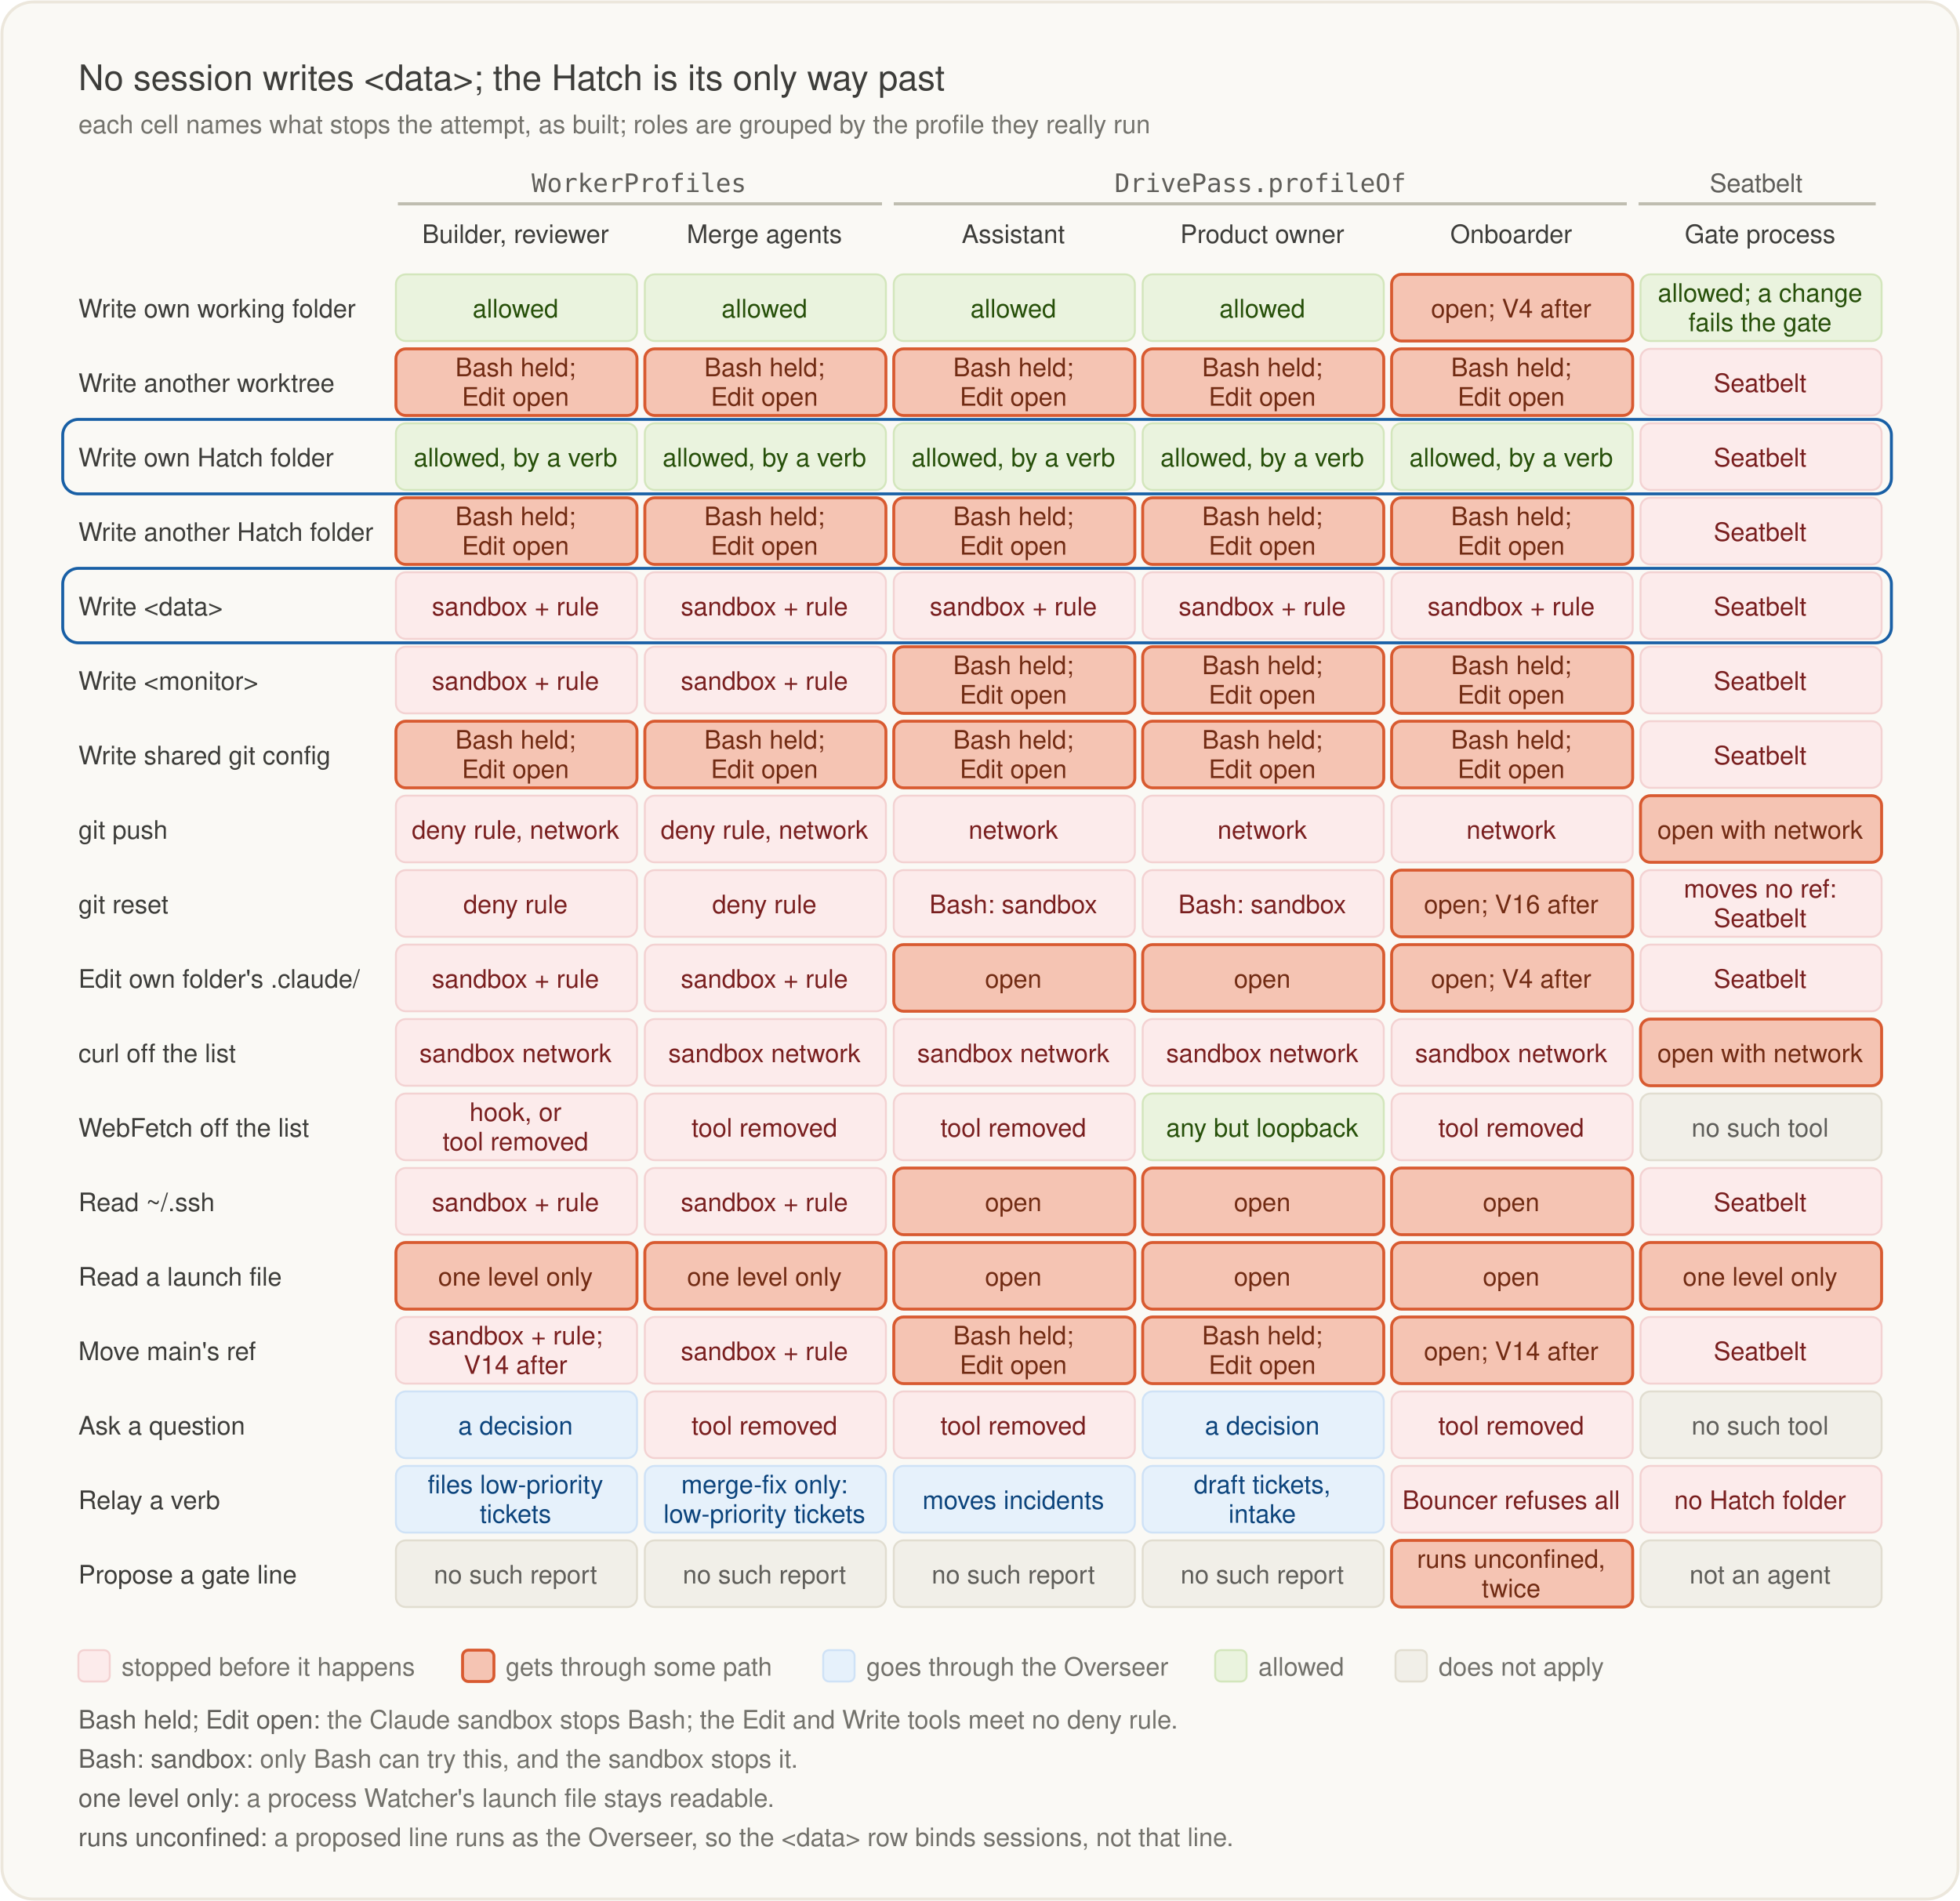
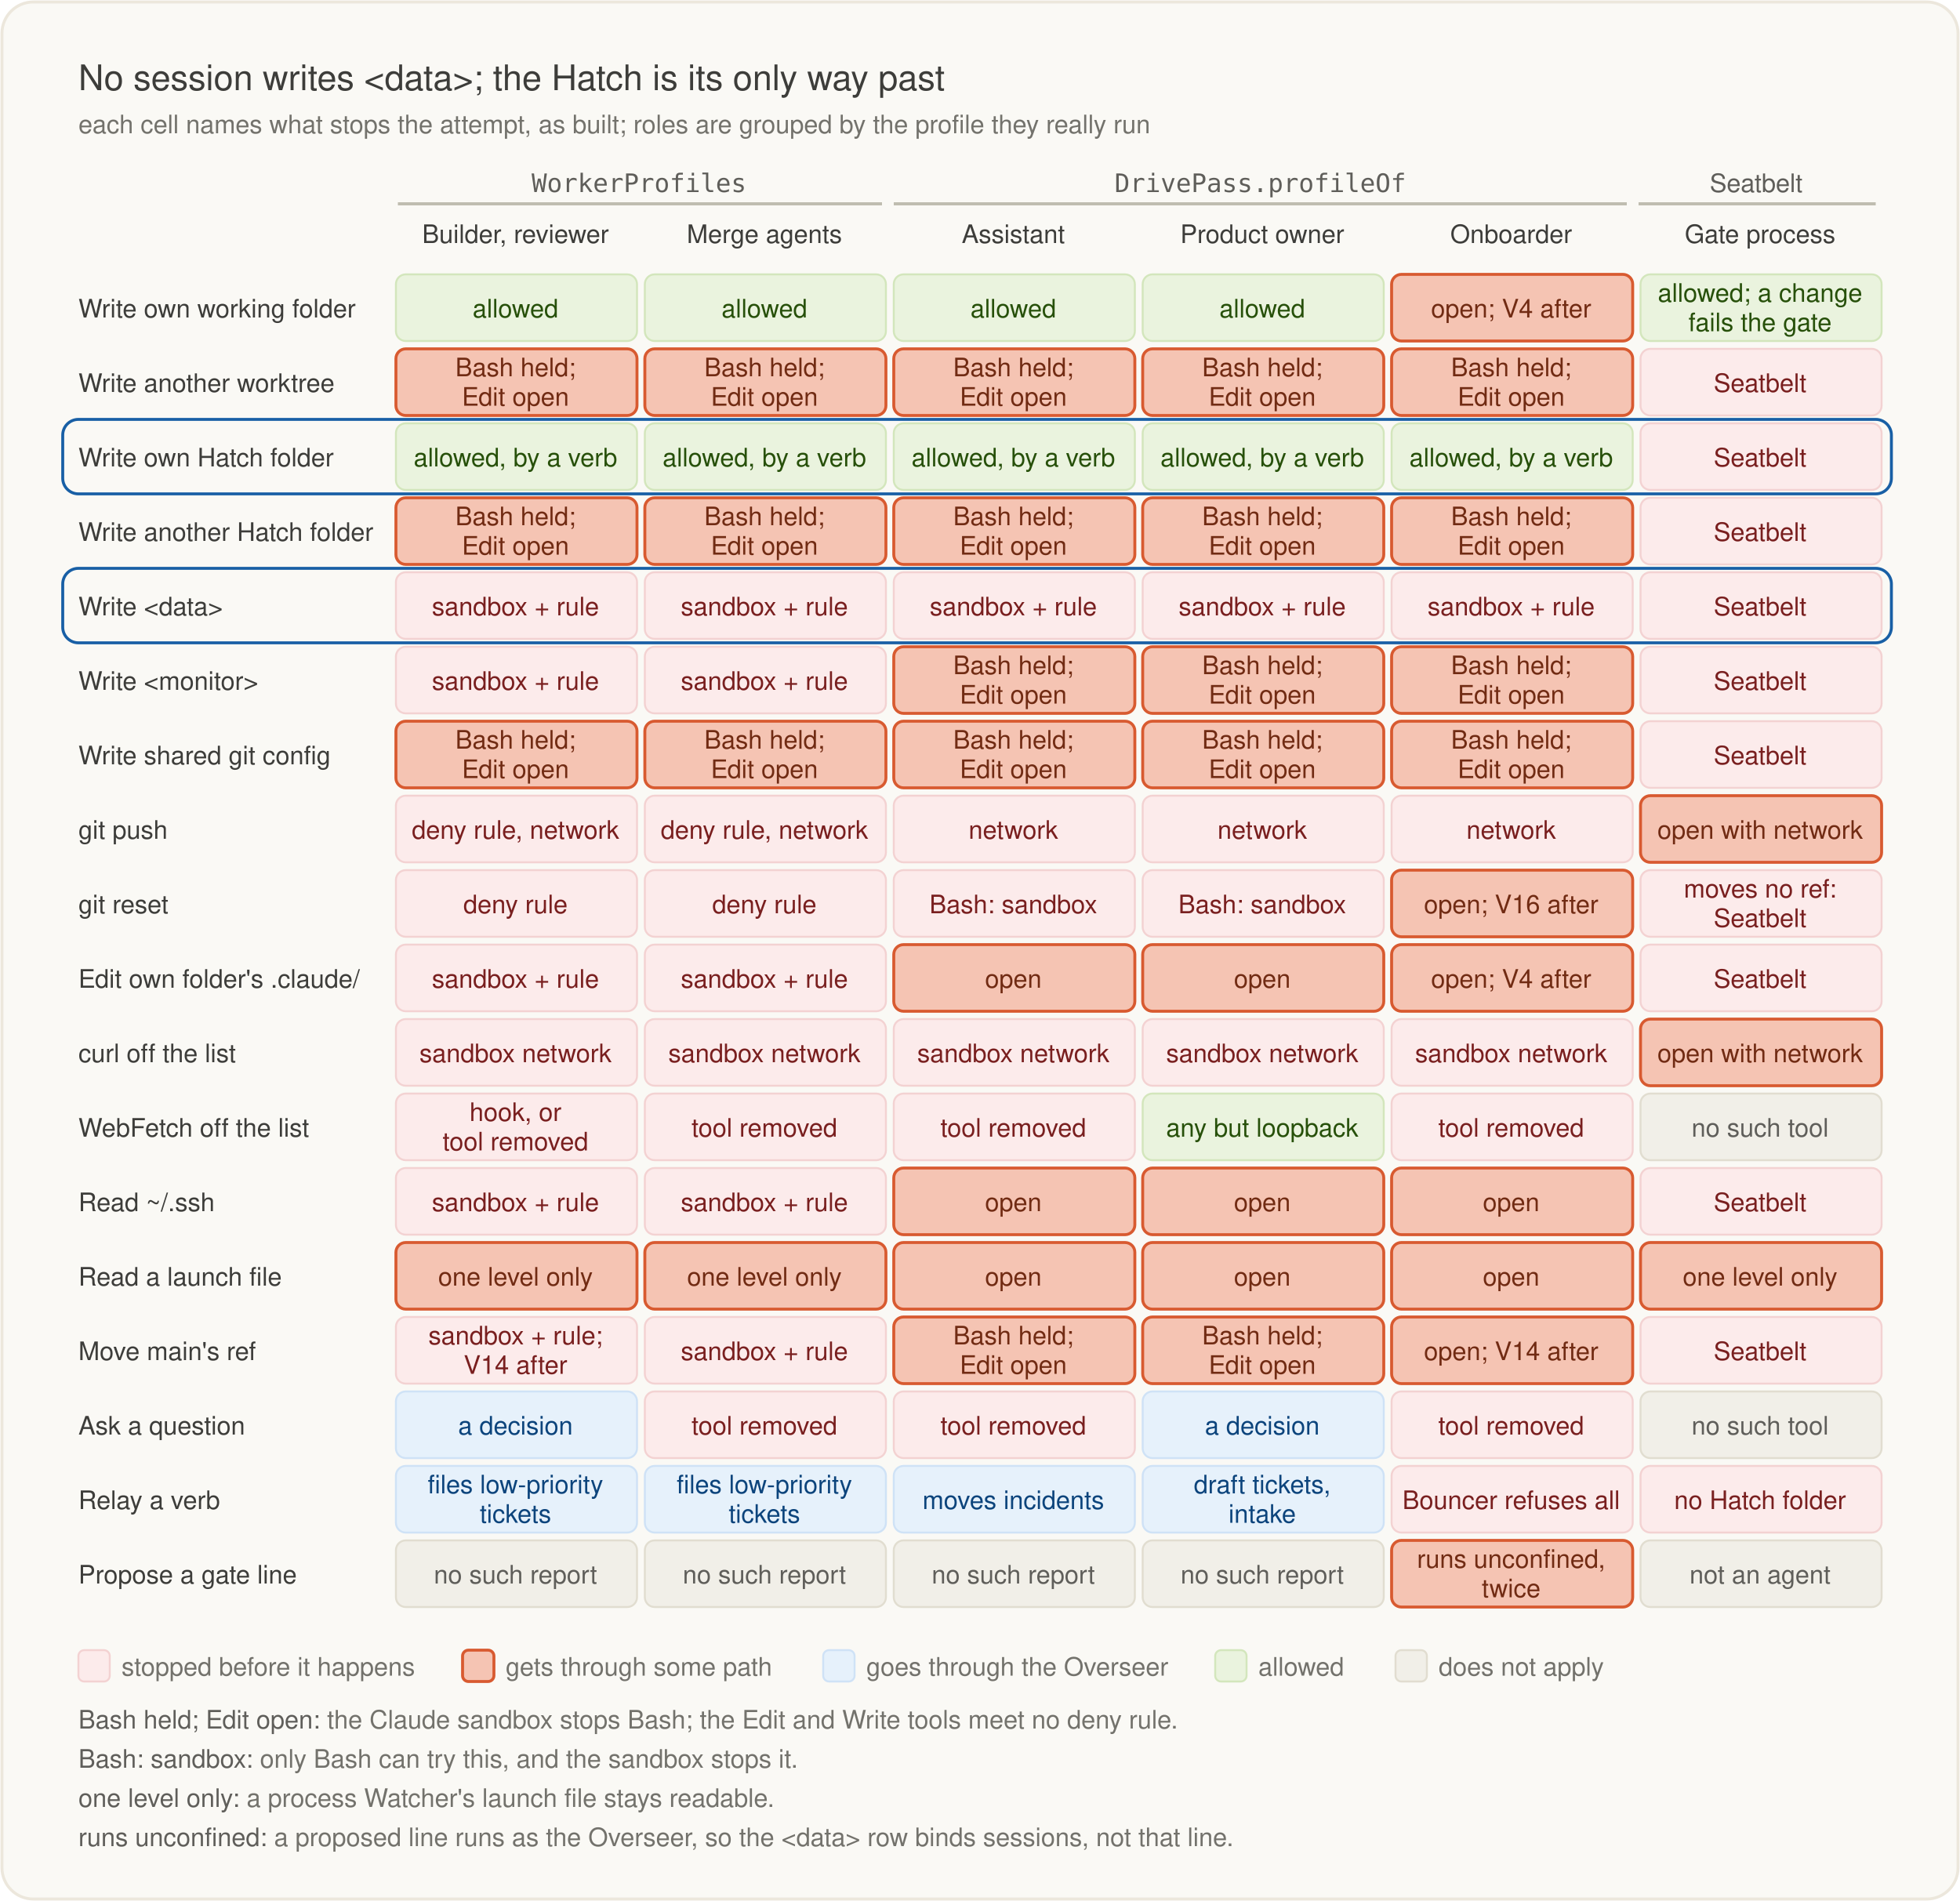
<svg xmlns="http://www.w3.org/2000/svg" width="1000" height="970" viewBox="0 0 1000 970" role="img" font-family="-apple-system,BlinkMacSystemFont,'Segoe UI',Helvetica,Arial,sans-serif">
  <rect x="1" y="1" width="998" height="968" rx="16" fill="#FAF9F5" stroke="#ECE7DC" stroke-width="1.5" />
  <text x="40" y="46" font-size="18" font-weight="500" fill="#3d3d3a">No session writes &lt;data&gt;; the Hatch is its only way past</text>
  <text x="40" y="68" font-size="13" fill="#73726c">each cell names what stops the attempt, as built; roles are grouped by the profile they really run</text>
  <path d="M203,104 L450,104" stroke="#bfbdb0" stroke-width="1.6" fill="none" />
  <text x="326" y="98" font-size="13" fill="#5F5E5A" text-anchor="middle" font-family="ui-monospace,Menlo,Consolas,monospace">WorkerProfiles</text>
  <path d="M456,104 L830,104" stroke="#bfbdb0" stroke-width="1.6" fill="none" />
  <text x="643" y="98" font-size="13" fill="#5F5E5A" text-anchor="middle" font-family="ui-monospace,Menlo,Consolas,monospace">DrivePass.profileOf</text>
  <path d="M836,104 L957,104" stroke="#bfbdb0" stroke-width="1.6" fill="none" />
  <text x="896" y="98" font-size="13" fill="#5F5E5A" text-anchor="middle">Seatbelt</text>
  <text x="263" y="124" font-size="13" font-weight="500" fill="#3d3d3a" text-anchor="middle">Builder, reviewer</text>
  <text x="390" y="124" font-size="13" font-weight="500" fill="#3d3d3a" text-anchor="middle">Merge agents</text>
  <text x="517" y="124" font-size="13" font-weight="500" fill="#3d3d3a" text-anchor="middle">Assistant</text>
  <text x="644" y="124" font-size="13" font-weight="500" fill="#3d3d3a" text-anchor="middle">Product owner</text>
  <text x="771" y="124" font-size="13" font-weight="500" fill="#3d3d3a" text-anchor="middle">Onboarder</text>
  <text x="898" y="124" font-size="13" font-weight="500" fill="#3d3d3a" text-anchor="middle">Gate process</text>
  <text x="40" y="162" font-size="13" font-weight="500" fill="#3d3d3a">Write own working folder</text>
  <rect x="202" y="140" width="123" height="34" rx="5" fill="#EAF3DE" stroke="#D3E6BC" stroke-width="1" />
  <text x="263" y="162" font-size="13" fill="#27500A" text-anchor="middle">allowed</text>
  <rect x="329" y="140" width="123" height="34" rx="5" fill="#EAF3DE" stroke="#D3E6BC" stroke-width="1" />
  <text x="390" y="162" font-size="13" fill="#27500A" text-anchor="middle">allowed</text>
  <rect x="456" y="140" width="123" height="34" rx="5" fill="#EAF3DE" stroke="#D3E6BC" stroke-width="1" />
  <text x="517" y="162" font-size="13" fill="#27500A" text-anchor="middle">allowed</text>
  <rect x="583" y="140" width="123" height="34" rx="5" fill="#EAF3DE" stroke="#D3E6BC" stroke-width="1" />
  <text x="644" y="162" font-size="13" fill="#27500A" text-anchor="middle">allowed</text>
  <rect x="710" y="140" width="123" height="34" rx="5" fill="#F5C4B3" stroke="#D85A30" stroke-width="1.5" />
  <text x="771" y="162" font-size="13" fill="#712B13" text-anchor="middle">open; V4 after</text>
  <rect x="837" y="140" width="123" height="34" rx="5" fill="#EAF3DE" stroke="#D3E6BC" stroke-width="1" />
  <text x="898" y="154" font-size="13" fill="#27500A" text-anchor="middle">allowed; a change</text>
  <text x="898" y="169" font-size="13" fill="#27500A" text-anchor="middle">fails the gate</text>
  <text x="40" y="200" font-size="13" font-weight="500" fill="#3d3d3a">Write another worktree</text>
  <rect x="202" y="178" width="123" height="34" rx="5" fill="#F5C4B3" stroke="#D85A30" stroke-width="1.5" />
  <text x="263" y="192" font-size="13" fill="#712B13" text-anchor="middle">Bash held;</text>
  <text x="263" y="207" font-size="13" fill="#712B13" text-anchor="middle">Edit open</text>
  <rect x="329" y="178" width="123" height="34" rx="5" fill="#F5C4B3" stroke="#D85A30" stroke-width="1.5" />
  <text x="390" y="192" font-size="13" fill="#712B13" text-anchor="middle">Bash held;</text>
  <text x="390" y="207" font-size="13" fill="#712B13" text-anchor="middle">Edit open</text>
  <rect x="456" y="178" width="123" height="34" rx="5" fill="#F5C4B3" stroke="#D85A30" stroke-width="1.5" />
  <text x="517" y="192" font-size="13" fill="#712B13" text-anchor="middle">Bash held;</text>
  <text x="517" y="207" font-size="13" fill="#712B13" text-anchor="middle">Edit open</text>
  <rect x="583" y="178" width="123" height="34" rx="5" fill="#F5C4B3" stroke="#D85A30" stroke-width="1.5" />
  <text x="644" y="192" font-size="13" fill="#712B13" text-anchor="middle">Bash held;</text>
  <text x="644" y="207" font-size="13" fill="#712B13" text-anchor="middle">Edit open</text>
  <rect x="710" y="178" width="123" height="34" rx="5" fill="#F5C4B3" stroke="#D85A30" stroke-width="1.5" />
  <text x="771" y="192" font-size="13" fill="#712B13" text-anchor="middle">Bash held;</text>
  <text x="771" y="207" font-size="13" fill="#712B13" text-anchor="middle">Edit open</text>
  <rect x="837" y="178" width="123" height="34" rx="5" fill="#FCEBEB" stroke="#F3D2D2" stroke-width="1" />
  <text x="898" y="200" font-size="13" fill="#791F1F" text-anchor="middle">Seatbelt</text>
  <text x="40" y="238" font-size="13" font-weight="500" fill="#3d3d3a">Write own Hatch folder</text>
  <rect x="202" y="216" width="123" height="34" rx="5" fill="#EAF3DE" stroke="#D3E6BC" stroke-width="1" />
  <text x="263" y="238" font-size="13" fill="#27500A" text-anchor="middle">allowed, by a verb</text>
  <rect x="329" y="216" width="123" height="34" rx="5" fill="#EAF3DE" stroke="#D3E6BC" stroke-width="1" />
  <text x="390" y="238" font-size="13" fill="#27500A" text-anchor="middle">allowed, by a verb</text>
  <rect x="456" y="216" width="123" height="34" rx="5" fill="#EAF3DE" stroke="#D3E6BC" stroke-width="1" />
  <text x="517" y="238" font-size="13" fill="#27500A" text-anchor="middle">allowed, by a verb</text>
  <rect x="583" y="216" width="123" height="34" rx="5" fill="#EAF3DE" stroke="#D3E6BC" stroke-width="1" />
  <text x="644" y="238" font-size="13" fill="#27500A" text-anchor="middle">allowed, by a verb</text>
  <rect x="710" y="216" width="123" height="34" rx="5" fill="#EAF3DE" stroke="#D3E6BC" stroke-width="1" />
  <text x="771" y="238" font-size="13" fill="#27500A" text-anchor="middle">allowed, by a verb</text>
  <rect x="837" y="216" width="123" height="34" rx="5" fill="#FCEBEB" stroke="#F3D2D2" stroke-width="1" />
  <text x="898" y="238" font-size="13" fill="#791F1F" text-anchor="middle">Seatbelt</text>
  <text x="40" y="276" font-size="13" font-weight="500" fill="#3d3d3a">Write another Hatch folder</text>
  <rect x="202" y="254" width="123" height="34" rx="5" fill="#F5C4B3" stroke="#D85A30" stroke-width="1.5" />
  <text x="263" y="268" font-size="13" fill="#712B13" text-anchor="middle">Bash held;</text>
  <text x="263" y="283" font-size="13" fill="#712B13" text-anchor="middle">Edit open</text>
  <rect x="329" y="254" width="123" height="34" rx="5" fill="#F5C4B3" stroke="#D85A30" stroke-width="1.5" />
  <text x="390" y="268" font-size="13" fill="#712B13" text-anchor="middle">Bash held;</text>
  <text x="390" y="283" font-size="13" fill="#712B13" text-anchor="middle">Edit open</text>
  <rect x="456" y="254" width="123" height="34" rx="5" fill="#F5C4B3" stroke="#D85A30" stroke-width="1.5" />
  <text x="517" y="268" font-size="13" fill="#712B13" text-anchor="middle">Bash held;</text>
  <text x="517" y="283" font-size="13" fill="#712B13" text-anchor="middle">Edit open</text>
  <rect x="583" y="254" width="123" height="34" rx="5" fill="#F5C4B3" stroke="#D85A30" stroke-width="1.5" />
  <text x="644" y="268" font-size="13" fill="#712B13" text-anchor="middle">Bash held;</text>
  <text x="644" y="283" font-size="13" fill="#712B13" text-anchor="middle">Edit open</text>
  <rect x="710" y="254" width="123" height="34" rx="5" fill="#F5C4B3" stroke="#D85A30" stroke-width="1.5" />
  <text x="771" y="268" font-size="13" fill="#712B13" text-anchor="middle">Bash held;</text>
  <text x="771" y="283" font-size="13" fill="#712B13" text-anchor="middle">Edit open</text>
  <rect x="837" y="254" width="123" height="34" rx="5" fill="#FCEBEB" stroke="#F3D2D2" stroke-width="1" />
  <text x="898" y="276" font-size="13" fill="#791F1F" text-anchor="middle">Seatbelt</text>
  <text x="40" y="314" font-size="13" font-weight="500" fill="#3d3d3a">Write &lt;data&gt;</text>
  <rect x="202" y="292" width="123" height="34" rx="5" fill="#FCEBEB" stroke="#F3D2D2" stroke-width="1" />
  <text x="263" y="314" font-size="13" fill="#791F1F" text-anchor="middle">sandbox + rule</text>
  <rect x="329" y="292" width="123" height="34" rx="5" fill="#FCEBEB" stroke="#F3D2D2" stroke-width="1" />
  <text x="390" y="314" font-size="13" fill="#791F1F" text-anchor="middle">sandbox + rule</text>
  <rect x="456" y="292" width="123" height="34" rx="5" fill="#FCEBEB" stroke="#F3D2D2" stroke-width="1" />
  <text x="517" y="314" font-size="13" fill="#791F1F" text-anchor="middle">sandbox + rule</text>
  <rect x="583" y="292" width="123" height="34" rx="5" fill="#FCEBEB" stroke="#F3D2D2" stroke-width="1" />
  <text x="644" y="314" font-size="13" fill="#791F1F" text-anchor="middle">sandbox + rule</text>
  <rect x="710" y="292" width="123" height="34" rx="5" fill="#FCEBEB" stroke="#F3D2D2" stroke-width="1" />
  <text x="771" y="314" font-size="13" fill="#791F1F" text-anchor="middle">sandbox + rule</text>
  <rect x="837" y="292" width="123" height="34" rx="5" fill="#FCEBEB" stroke="#F3D2D2" stroke-width="1" />
  <text x="898" y="314" font-size="13" fill="#791F1F" text-anchor="middle">Seatbelt</text>
  <text x="40" y="352" font-size="13" font-weight="500" fill="#3d3d3a">Write &lt;monitor&gt;</text>
  <rect x="202" y="330" width="123" height="34" rx="5" fill="#FCEBEB" stroke="#F3D2D2" stroke-width="1" />
  <text x="263" y="352" font-size="13" fill="#791F1F" text-anchor="middle">sandbox + rule</text>
  <rect x="329" y="330" width="123" height="34" rx="5" fill="#FCEBEB" stroke="#F3D2D2" stroke-width="1" />
  <text x="390" y="352" font-size="13" fill="#791F1F" text-anchor="middle">sandbox + rule</text>
  <rect x="456" y="330" width="123" height="34" rx="5" fill="#F5C4B3" stroke="#D85A30" stroke-width="1.5" />
  <text x="517" y="344" font-size="13" fill="#712B13" text-anchor="middle">Bash held;</text>
  <text x="517" y="359" font-size="13" fill="#712B13" text-anchor="middle">Edit open</text>
  <rect x="583" y="330" width="123" height="34" rx="5" fill="#F5C4B3" stroke="#D85A30" stroke-width="1.5" />
  <text x="644" y="344" font-size="13" fill="#712B13" text-anchor="middle">Bash held;</text>
  <text x="644" y="359" font-size="13" fill="#712B13" text-anchor="middle">Edit open</text>
  <rect x="710" y="330" width="123" height="34" rx="5" fill="#F5C4B3" stroke="#D85A30" stroke-width="1.5" />
  <text x="771" y="344" font-size="13" fill="#712B13" text-anchor="middle">Bash held;</text>
  <text x="771" y="359" font-size="13" fill="#712B13" text-anchor="middle">Edit open</text>
  <rect x="837" y="330" width="123" height="34" rx="5" fill="#FCEBEB" stroke="#F3D2D2" stroke-width="1" />
  <text x="898" y="352" font-size="13" fill="#791F1F" text-anchor="middle">Seatbelt</text>
  <text x="40" y="390" font-size="13" font-weight="500" fill="#3d3d3a">Write shared git config</text>
  <rect x="202" y="368" width="123" height="34" rx="5" fill="#F5C4B3" stroke="#D85A30" stroke-width="1.5" />
  <text x="263" y="382" font-size="13" fill="#712B13" text-anchor="middle">Bash held;</text>
  <text x="263" y="397" font-size="13" fill="#712B13" text-anchor="middle">Edit open</text>
  <rect x="329" y="368" width="123" height="34" rx="5" fill="#F5C4B3" stroke="#D85A30" stroke-width="1.5" />
  <text x="390" y="382" font-size="13" fill="#712B13" text-anchor="middle">Bash held;</text>
  <text x="390" y="397" font-size="13" fill="#712B13" text-anchor="middle">Edit open</text>
  <rect x="456" y="368" width="123" height="34" rx="5" fill="#F5C4B3" stroke="#D85A30" stroke-width="1.5" />
  <text x="517" y="382" font-size="13" fill="#712B13" text-anchor="middle">Bash held;</text>
  <text x="517" y="397" font-size="13" fill="#712B13" text-anchor="middle">Edit open</text>
  <rect x="583" y="368" width="123" height="34" rx="5" fill="#F5C4B3" stroke="#D85A30" stroke-width="1.5" />
  <text x="644" y="382" font-size="13" fill="#712B13" text-anchor="middle">Bash held;</text>
  <text x="644" y="397" font-size="13" fill="#712B13" text-anchor="middle">Edit open</text>
  <rect x="710" y="368" width="123" height="34" rx="5" fill="#F5C4B3" stroke="#D85A30" stroke-width="1.5" />
  <text x="771" y="382" font-size="13" fill="#712B13" text-anchor="middle">Bash held;</text>
  <text x="771" y="397" font-size="13" fill="#712B13" text-anchor="middle">Edit open</text>
  <rect x="837" y="368" width="123" height="34" rx="5" fill="#FCEBEB" stroke="#F3D2D2" stroke-width="1" />
  <text x="898" y="390" font-size="13" fill="#791F1F" text-anchor="middle">Seatbelt</text>
  <text x="40" y="428" font-size="13" font-weight="500" fill="#3d3d3a">git push</text>
  <rect x="202" y="406" width="123" height="34" rx="5" fill="#FCEBEB" stroke="#F3D2D2" stroke-width="1" />
  <text x="263" y="428" font-size="13" fill="#791F1F" text-anchor="middle">deny rule, network</text>
  <rect x="329" y="406" width="123" height="34" rx="5" fill="#FCEBEB" stroke="#F3D2D2" stroke-width="1" />
  <text x="390" y="428" font-size="13" fill="#791F1F" text-anchor="middle">deny rule, network</text>
  <rect x="456" y="406" width="123" height="34" rx="5" fill="#FCEBEB" stroke="#F3D2D2" stroke-width="1" />
  <text x="517" y="428" font-size="13" fill="#791F1F" text-anchor="middle">network</text>
  <rect x="583" y="406" width="123" height="34" rx="5" fill="#FCEBEB" stroke="#F3D2D2" stroke-width="1" />
  <text x="644" y="428" font-size="13" fill="#791F1F" text-anchor="middle">network</text>
  <rect x="710" y="406" width="123" height="34" rx="5" fill="#FCEBEB" stroke="#F3D2D2" stroke-width="1" />
  <text x="771" y="428" font-size="13" fill="#791F1F" text-anchor="middle">network</text>
  <rect x="837" y="406" width="123" height="34" rx="5" fill="#F5C4B3" stroke="#D85A30" stroke-width="1.5" />
  <text x="898" y="428" font-size="13" fill="#712B13" text-anchor="middle">open with network</text>
  <text x="40" y="466" font-size="13" font-weight="500" fill="#3d3d3a">git reset</text>
  <rect x="202" y="444" width="123" height="34" rx="5" fill="#FCEBEB" stroke="#F3D2D2" stroke-width="1" />
  <text x="263" y="466" font-size="13" fill="#791F1F" text-anchor="middle">deny rule</text>
  <rect x="329" y="444" width="123" height="34" rx="5" fill="#FCEBEB" stroke="#F3D2D2" stroke-width="1" />
  <text x="390" y="466" font-size="13" fill="#791F1F" text-anchor="middle">deny rule</text>
  <rect x="456" y="444" width="123" height="34" rx="5" fill="#FCEBEB" stroke="#F3D2D2" stroke-width="1" />
  <text x="517" y="466" font-size="13" fill="#791F1F" text-anchor="middle">Bash: sandbox</text>
  <rect x="583" y="444" width="123" height="34" rx="5" fill="#FCEBEB" stroke="#F3D2D2" stroke-width="1" />
  <text x="644" y="466" font-size="13" fill="#791F1F" text-anchor="middle">Bash: sandbox</text>
  <rect x="710" y="444" width="123" height="34" rx="5" fill="#F5C4B3" stroke="#D85A30" stroke-width="1.5" />
  <text x="771" y="466" font-size="13" fill="#712B13" text-anchor="middle">open; V16 after</text>
  <rect x="837" y="444" width="123" height="34" rx="5" fill="#FCEBEB" stroke="#F3D2D2" stroke-width="1" />
  <text x="898" y="458" font-size="13" fill="#791F1F" text-anchor="middle">moves no ref:</text>
  <text x="898" y="473" font-size="13" fill="#791F1F" text-anchor="middle">Seatbelt</text>
  <text x="40" y="504" font-size="13" font-weight="500" fill="#3d3d3a">Edit own folder's .claude/</text>
  <rect x="202" y="482" width="123" height="34" rx="5" fill="#FCEBEB" stroke="#F3D2D2" stroke-width="1" />
  <text x="263" y="504" font-size="13" fill="#791F1F" text-anchor="middle">sandbox + rule</text>
  <rect x="329" y="482" width="123" height="34" rx="5" fill="#FCEBEB" stroke="#F3D2D2" stroke-width="1" />
  <text x="390" y="504" font-size="13" fill="#791F1F" text-anchor="middle">sandbox + rule</text>
  <rect x="456" y="482" width="123" height="34" rx="5" fill="#F5C4B3" stroke="#D85A30" stroke-width="1.5" />
  <text x="517" y="504" font-size="13" fill="#712B13" text-anchor="middle">open</text>
  <rect x="583" y="482" width="123" height="34" rx="5" fill="#F5C4B3" stroke="#D85A30" stroke-width="1.5" />
  <text x="644" y="504" font-size="13" fill="#712B13" text-anchor="middle">open</text>
  <rect x="710" y="482" width="123" height="34" rx="5" fill="#F5C4B3" stroke="#D85A30" stroke-width="1.5" />
  <text x="771" y="504" font-size="13" fill="#712B13" text-anchor="middle">open; V4 after</text>
  <rect x="837" y="482" width="123" height="34" rx="5" fill="#FCEBEB" stroke="#F3D2D2" stroke-width="1" />
  <text x="898" y="504" font-size="13" fill="#791F1F" text-anchor="middle">Seatbelt</text>
  <text x="40" y="542" font-size="13" font-weight="500" fill="#3d3d3a">curl off the list</text>
  <rect x="202" y="520" width="123" height="34" rx="5" fill="#FCEBEB" stroke="#F3D2D2" stroke-width="1" />
  <text x="263" y="542" font-size="13" fill="#791F1F" text-anchor="middle">sandbox network</text>
  <rect x="329" y="520" width="123" height="34" rx="5" fill="#FCEBEB" stroke="#F3D2D2" stroke-width="1" />
  <text x="390" y="542" font-size="13" fill="#791F1F" text-anchor="middle">sandbox network</text>
  <rect x="456" y="520" width="123" height="34" rx="5" fill="#FCEBEB" stroke="#F3D2D2" stroke-width="1" />
  <text x="517" y="542" font-size="13" fill="#791F1F" text-anchor="middle">sandbox network</text>
  <rect x="583" y="520" width="123" height="34" rx="5" fill="#FCEBEB" stroke="#F3D2D2" stroke-width="1" />
  <text x="644" y="542" font-size="13" fill="#791F1F" text-anchor="middle">sandbox network</text>
  <rect x="710" y="520" width="123" height="34" rx="5" fill="#FCEBEB" stroke="#F3D2D2" stroke-width="1" />
  <text x="771" y="542" font-size="13" fill="#791F1F" text-anchor="middle">sandbox network</text>
  <rect x="837" y="520" width="123" height="34" rx="5" fill="#F5C4B3" stroke="#D85A30" stroke-width="1.5" />
  <text x="898" y="542" font-size="13" fill="#712B13" text-anchor="middle">open with network</text>
  <text x="40" y="580" font-size="13" font-weight="500" fill="#3d3d3a">WebFetch off the list</text>
  <rect x="202" y="558" width="123" height="34" rx="5" fill="#FCEBEB" stroke="#F3D2D2" stroke-width="1" />
  <text x="263" y="572" font-size="13" fill="#791F1F" text-anchor="middle">hook, or</text>
  <text x="263" y="587" font-size="13" fill="#791F1F" text-anchor="middle">tool removed</text>
  <rect x="329" y="558" width="123" height="34" rx="5" fill="#FCEBEB" stroke="#F3D2D2" stroke-width="1" />
  <text x="390" y="580" font-size="13" fill="#791F1F" text-anchor="middle">tool removed</text>
  <rect x="456" y="558" width="123" height="34" rx="5" fill="#FCEBEB" stroke="#F3D2D2" stroke-width="1" />
  <text x="517" y="580" font-size="13" fill="#791F1F" text-anchor="middle">tool removed</text>
  <rect x="583" y="558" width="123" height="34" rx="5" fill="#EAF3DE" stroke="#D3E6BC" stroke-width="1" />
  <text x="644" y="580" font-size="13" fill="#27500A" text-anchor="middle">any but loopback</text>
  <rect x="710" y="558" width="123" height="34" rx="5" fill="#FCEBEB" stroke="#F3D2D2" stroke-width="1" />
  <text x="771" y="580" font-size="13" fill="#791F1F" text-anchor="middle">tool removed</text>
  <rect x="837" y="558" width="123" height="34" rx="5" fill="#F1EFE8" stroke="#E1DDD0" stroke-width="1" />
  <text x="898" y="580" font-size="13" fill="#5F5E5A" text-anchor="middle">no such tool</text>
  <text x="40" y="618" font-size="13" font-weight="500" fill="#3d3d3a">Read ~/.ssh</text>
  <rect x="202" y="596" width="123" height="34" rx="5" fill="#FCEBEB" stroke="#F3D2D2" stroke-width="1" />
  <text x="263" y="618" font-size="13" fill="#791F1F" text-anchor="middle">sandbox + rule</text>
  <rect x="329" y="596" width="123" height="34" rx="5" fill="#FCEBEB" stroke="#F3D2D2" stroke-width="1" />
  <text x="390" y="618" font-size="13" fill="#791F1F" text-anchor="middle">sandbox + rule</text>
  <rect x="456" y="596" width="123" height="34" rx="5" fill="#F5C4B3" stroke="#D85A30" stroke-width="1.5" />
  <text x="517" y="618" font-size="13" fill="#712B13" text-anchor="middle">open</text>
  <rect x="583" y="596" width="123" height="34" rx="5" fill="#F5C4B3" stroke="#D85A30" stroke-width="1.5" />
  <text x="644" y="618" font-size="13" fill="#712B13" text-anchor="middle">open</text>
  <rect x="710" y="596" width="123" height="34" rx="5" fill="#F5C4B3" stroke="#D85A30" stroke-width="1.5" />
  <text x="771" y="618" font-size="13" fill="#712B13" text-anchor="middle">open</text>
  <rect x="837" y="596" width="123" height="34" rx="5" fill="#FCEBEB" stroke="#F3D2D2" stroke-width="1" />
  <text x="898" y="618" font-size="13" fill="#791F1F" text-anchor="middle">Seatbelt</text>
  <text x="40" y="656" font-size="13" font-weight="500" fill="#3d3d3a">Read a launch file</text>
  <rect x="202" y="634" width="123" height="34" rx="5" fill="#F5C4B3" stroke="#D85A30" stroke-width="1.5" />
  <text x="263" y="656" font-size="13" fill="#712B13" text-anchor="middle">one level only</text>
  <rect x="329" y="634" width="123" height="34" rx="5" fill="#F5C4B3" stroke="#D85A30" stroke-width="1.5" />
  <text x="390" y="656" font-size="13" fill="#712B13" text-anchor="middle">one level only</text>
  <rect x="456" y="634" width="123" height="34" rx="5" fill="#F5C4B3" stroke="#D85A30" stroke-width="1.5" />
  <text x="517" y="656" font-size="13" fill="#712B13" text-anchor="middle">open</text>
  <rect x="583" y="634" width="123" height="34" rx="5" fill="#F5C4B3" stroke="#D85A30" stroke-width="1.5" />
  <text x="644" y="656" font-size="13" fill="#712B13" text-anchor="middle">open</text>
  <rect x="710" y="634" width="123" height="34" rx="5" fill="#F5C4B3" stroke="#D85A30" stroke-width="1.5" />
  <text x="771" y="656" font-size="13" fill="#712B13" text-anchor="middle">open</text>
  <rect x="837" y="634" width="123" height="34" rx="5" fill="#F5C4B3" stroke="#D85A30" stroke-width="1.5" />
  <text x="898" y="656" font-size="13" fill="#712B13" text-anchor="middle">one level only</text>
  <text x="40" y="694" font-size="13" font-weight="500" fill="#3d3d3a">Move main's ref</text>
  <rect x="202" y="672" width="123" height="34" rx="5" fill="#FCEBEB" stroke="#F3D2D2" stroke-width="1" />
  <text x="263" y="686" font-size="13" fill="#791F1F" text-anchor="middle">sandbox + rule;</text>
  <text x="263" y="701" font-size="13" fill="#791F1F" text-anchor="middle">V14 after</text>
  <rect x="329" y="672" width="123" height="34" rx="5" fill="#FCEBEB" stroke="#F3D2D2" stroke-width="1" />
  <text x="390" y="694" font-size="13" fill="#791F1F" text-anchor="middle">sandbox + rule</text>
  <rect x="456" y="672" width="123" height="34" rx="5" fill="#F5C4B3" stroke="#D85A30" stroke-width="1.5" />
  <text x="517" y="686" font-size="13" fill="#712B13" text-anchor="middle">Bash held;</text>
  <text x="517" y="701" font-size="13" fill="#712B13" text-anchor="middle">Edit open</text>
  <rect x="583" y="672" width="123" height="34" rx="5" fill="#F5C4B3" stroke="#D85A30" stroke-width="1.5" />
  <text x="644" y="686" font-size="13" fill="#712B13" text-anchor="middle">Bash held;</text>
  <text x="644" y="701" font-size="13" fill="#712B13" text-anchor="middle">Edit open</text>
  <rect x="710" y="672" width="123" height="34" rx="5" fill="#F5C4B3" stroke="#D85A30" stroke-width="1.5" />
  <text x="771" y="694" font-size="13" fill="#712B13" text-anchor="middle">open; V14 after</text>
  <rect x="837" y="672" width="123" height="34" rx="5" fill="#FCEBEB" stroke="#F3D2D2" stroke-width="1" />
  <text x="898" y="694" font-size="13" fill="#791F1F" text-anchor="middle">Seatbelt</text>
  <text x="40" y="732" font-size="13" font-weight="500" fill="#3d3d3a">Ask a question</text>
  <rect x="202" y="710" width="123" height="34" rx="5" fill="#E6F1FB" stroke="#CFE2F6" stroke-width="1" />
  <text x="263" y="732" font-size="13" fill="#0C447C" text-anchor="middle">a decision</text>
  <rect x="329" y="710" width="123" height="34" rx="5" fill="#FCEBEB" stroke="#F3D2D2" stroke-width="1" />
  <text x="390" y="732" font-size="13" fill="#791F1F" text-anchor="middle">tool removed</text>
  <rect x="456" y="710" width="123" height="34" rx="5" fill="#FCEBEB" stroke="#F3D2D2" stroke-width="1" />
  <text x="517" y="732" font-size="13" fill="#791F1F" text-anchor="middle">tool removed</text>
  <rect x="583" y="710" width="123" height="34" rx="5" fill="#E6F1FB" stroke="#CFE2F6" stroke-width="1" />
  <text x="644" y="732" font-size="13" fill="#0C447C" text-anchor="middle">a decision</text>
  <rect x="710" y="710" width="123" height="34" rx="5" fill="#FCEBEB" stroke="#F3D2D2" stroke-width="1" />
  <text x="771" y="732" font-size="13" fill="#791F1F" text-anchor="middle">tool removed</text>
  <rect x="837" y="710" width="123" height="34" rx="5" fill="#F1EFE8" stroke="#E1DDD0" stroke-width="1" />
  <text x="898" y="732" font-size="13" fill="#5F5E5A" text-anchor="middle">no such tool</text>
  <text x="40" y="770" font-size="13" font-weight="500" fill="#3d3d3a">Relay a verb</text>
  <rect x="202" y="748" width="123" height="34" rx="5" fill="#E6F1FB" stroke="#CFE2F6" stroke-width="1" />
  <text x="263" y="762" font-size="13" fill="#0C447C" text-anchor="middle">files low-priority</text>
  <text x="263" y="777" font-size="13" fill="#0C447C" text-anchor="middle">tickets</text>
  <rect x="329" y="748" width="123" height="34" rx="5" fill="#E6F1FB" stroke="#CFE2F6" stroke-width="1" />
-   <text x="390" y="762" font-size="13" fill="#0C447C" text-anchor="middle">merge-fix only:</text>
-   <text x="390" y="777" font-size="13" fill="#0C447C" text-anchor="middle">low-priority tickets</text>
+   <text x="390" y="762" font-size="13" fill="#0C447C" text-anchor="middle">files low-priority</text>
+   <text x="390" y="777" font-size="13" fill="#0C447C" text-anchor="middle">tickets</text>
  <rect x="456" y="748" width="123" height="34" rx="5" fill="#E6F1FB" stroke="#CFE2F6" stroke-width="1" />
  <text x="517" y="770" font-size="13" fill="#0C447C" text-anchor="middle">moves incidents</text>
  <rect x="583" y="748" width="123" height="34" rx="5" fill="#E6F1FB" stroke="#CFE2F6" stroke-width="1" />
  <text x="644" y="762" font-size="13" fill="#0C447C" text-anchor="middle">draft tickets,</text>
  <text x="644" y="777" font-size="13" fill="#0C447C" text-anchor="middle">intake</text>
  <rect x="710" y="748" width="123" height="34" rx="5" fill="#FCEBEB" stroke="#F3D2D2" stroke-width="1" />
  <text x="771" y="770" font-size="13" fill="#791F1F" text-anchor="middle">Bouncer refuses all</text>
  <rect x="837" y="748" width="123" height="34" rx="5" fill="#FCEBEB" stroke="#F3D2D2" stroke-width="1" />
  <text x="898" y="770" font-size="13" fill="#791F1F" text-anchor="middle">no Hatch folder</text>
  <text x="40" y="808" font-size="13" font-weight="500" fill="#3d3d3a">Propose a gate line</text>
  <rect x="202" y="786" width="123" height="34" rx="5" fill="#F1EFE8" stroke="#E1DDD0" stroke-width="1" />
  <text x="263" y="808" font-size="13" fill="#5F5E5A" text-anchor="middle">no such report</text>
  <rect x="329" y="786" width="123" height="34" rx="5" fill="#F1EFE8" stroke="#E1DDD0" stroke-width="1" />
  <text x="390" y="808" font-size="13" fill="#5F5E5A" text-anchor="middle">no such report</text>
  <rect x="456" y="786" width="123" height="34" rx="5" fill="#F1EFE8" stroke="#E1DDD0" stroke-width="1" />
  <text x="517" y="808" font-size="13" fill="#5F5E5A" text-anchor="middle">no such report</text>
  <rect x="583" y="786" width="123" height="34" rx="5" fill="#F1EFE8" stroke="#E1DDD0" stroke-width="1" />
  <text x="644" y="808" font-size="13" fill="#5F5E5A" text-anchor="middle">no such report</text>
  <rect x="710" y="786" width="123" height="34" rx="5" fill="#F5C4B3" stroke="#D85A30" stroke-width="1.5" />
  <text x="771" y="800" font-size="13" fill="#712B13" text-anchor="middle">runs unconfined,</text>
  <text x="771" y="815" font-size="13" fill="#712B13" text-anchor="middle">twice</text>
  <rect x="837" y="786" width="123" height="34" rx="5" fill="#F1EFE8" stroke="#E1DDD0" stroke-width="1" />
  <text x="898" y="808" font-size="13" fill="#5F5E5A" text-anchor="middle">not an agent</text>
  <rect x="32" y="214" width="933" height="38" rx="8" fill="none" stroke="#185FA5" stroke-width="1.5" />
  <rect x="32" y="290" width="933" height="38" rx="8" fill="none" stroke="#185FA5" stroke-width="1.5" />
  <rect x="40" y="842" width="16" height="16" rx="3" fill="#FCEBEB" stroke="#F3D2D2" stroke-width="1" />
  <text x="62" y="855" font-size="13" fill="#73726c">stopped before it happens</text>
  <rect x="236" y="842" width="16" height="16" rx="3" fill="#F5C4B3" stroke="#D85A30" stroke-width="1.5" />
  <text x="258" y="855" font-size="13" fill="#73726c">gets through some path</text>
  <rect x="420" y="842" width="16" height="16" rx="3" fill="#E6F1FB" stroke="#CFE2F6" stroke-width="1" />
  <text x="442" y="855" font-size="13" fill="#73726c">goes through the Overseer</text>
  <rect x="620" y="842" width="16" height="16" rx="3" fill="#EAF3DE" stroke="#D3E6BC" stroke-width="1" />
  <text x="642" y="855" font-size="13" fill="#73726c">allowed</text>
  <rect x="712" y="842" width="16" height="16" rx="3" fill="#F1EFE8" stroke="#E1DDD0" stroke-width="1" />
  <text x="734" y="855" font-size="13" fill="#73726c">does not apply</text>
  <text x="40" y="882" font-size="13" fill="#73726c">
    <tspan font-weight="500" fill="#5F5E5A">Bash held; Edit open:</tspan> the Claude sandbox stops Bash; the Edit and Write tools meet no deny rule.</text>
  <text x="40" y="902" font-size="13" fill="#73726c">
    <tspan font-weight="500" fill="#5F5E5A">Bash: sandbox:</tspan> only Bash can try this, and the sandbox stops it.</text>
  <text x="40" y="922" font-size="13" fill="#73726c">
    <tspan font-weight="500" fill="#5F5E5A">one level only:</tspan> a process Watcher's launch file stays readable.</text>
  <text x="40" y="942" font-size="13" fill="#73726c">
    <tspan font-weight="500" fill="#5F5E5A">runs unconfined:</tspan> a proposed line runs as the Overseer, so the &lt;data&gt; row binds sessions, not that line.</text>
</svg>
